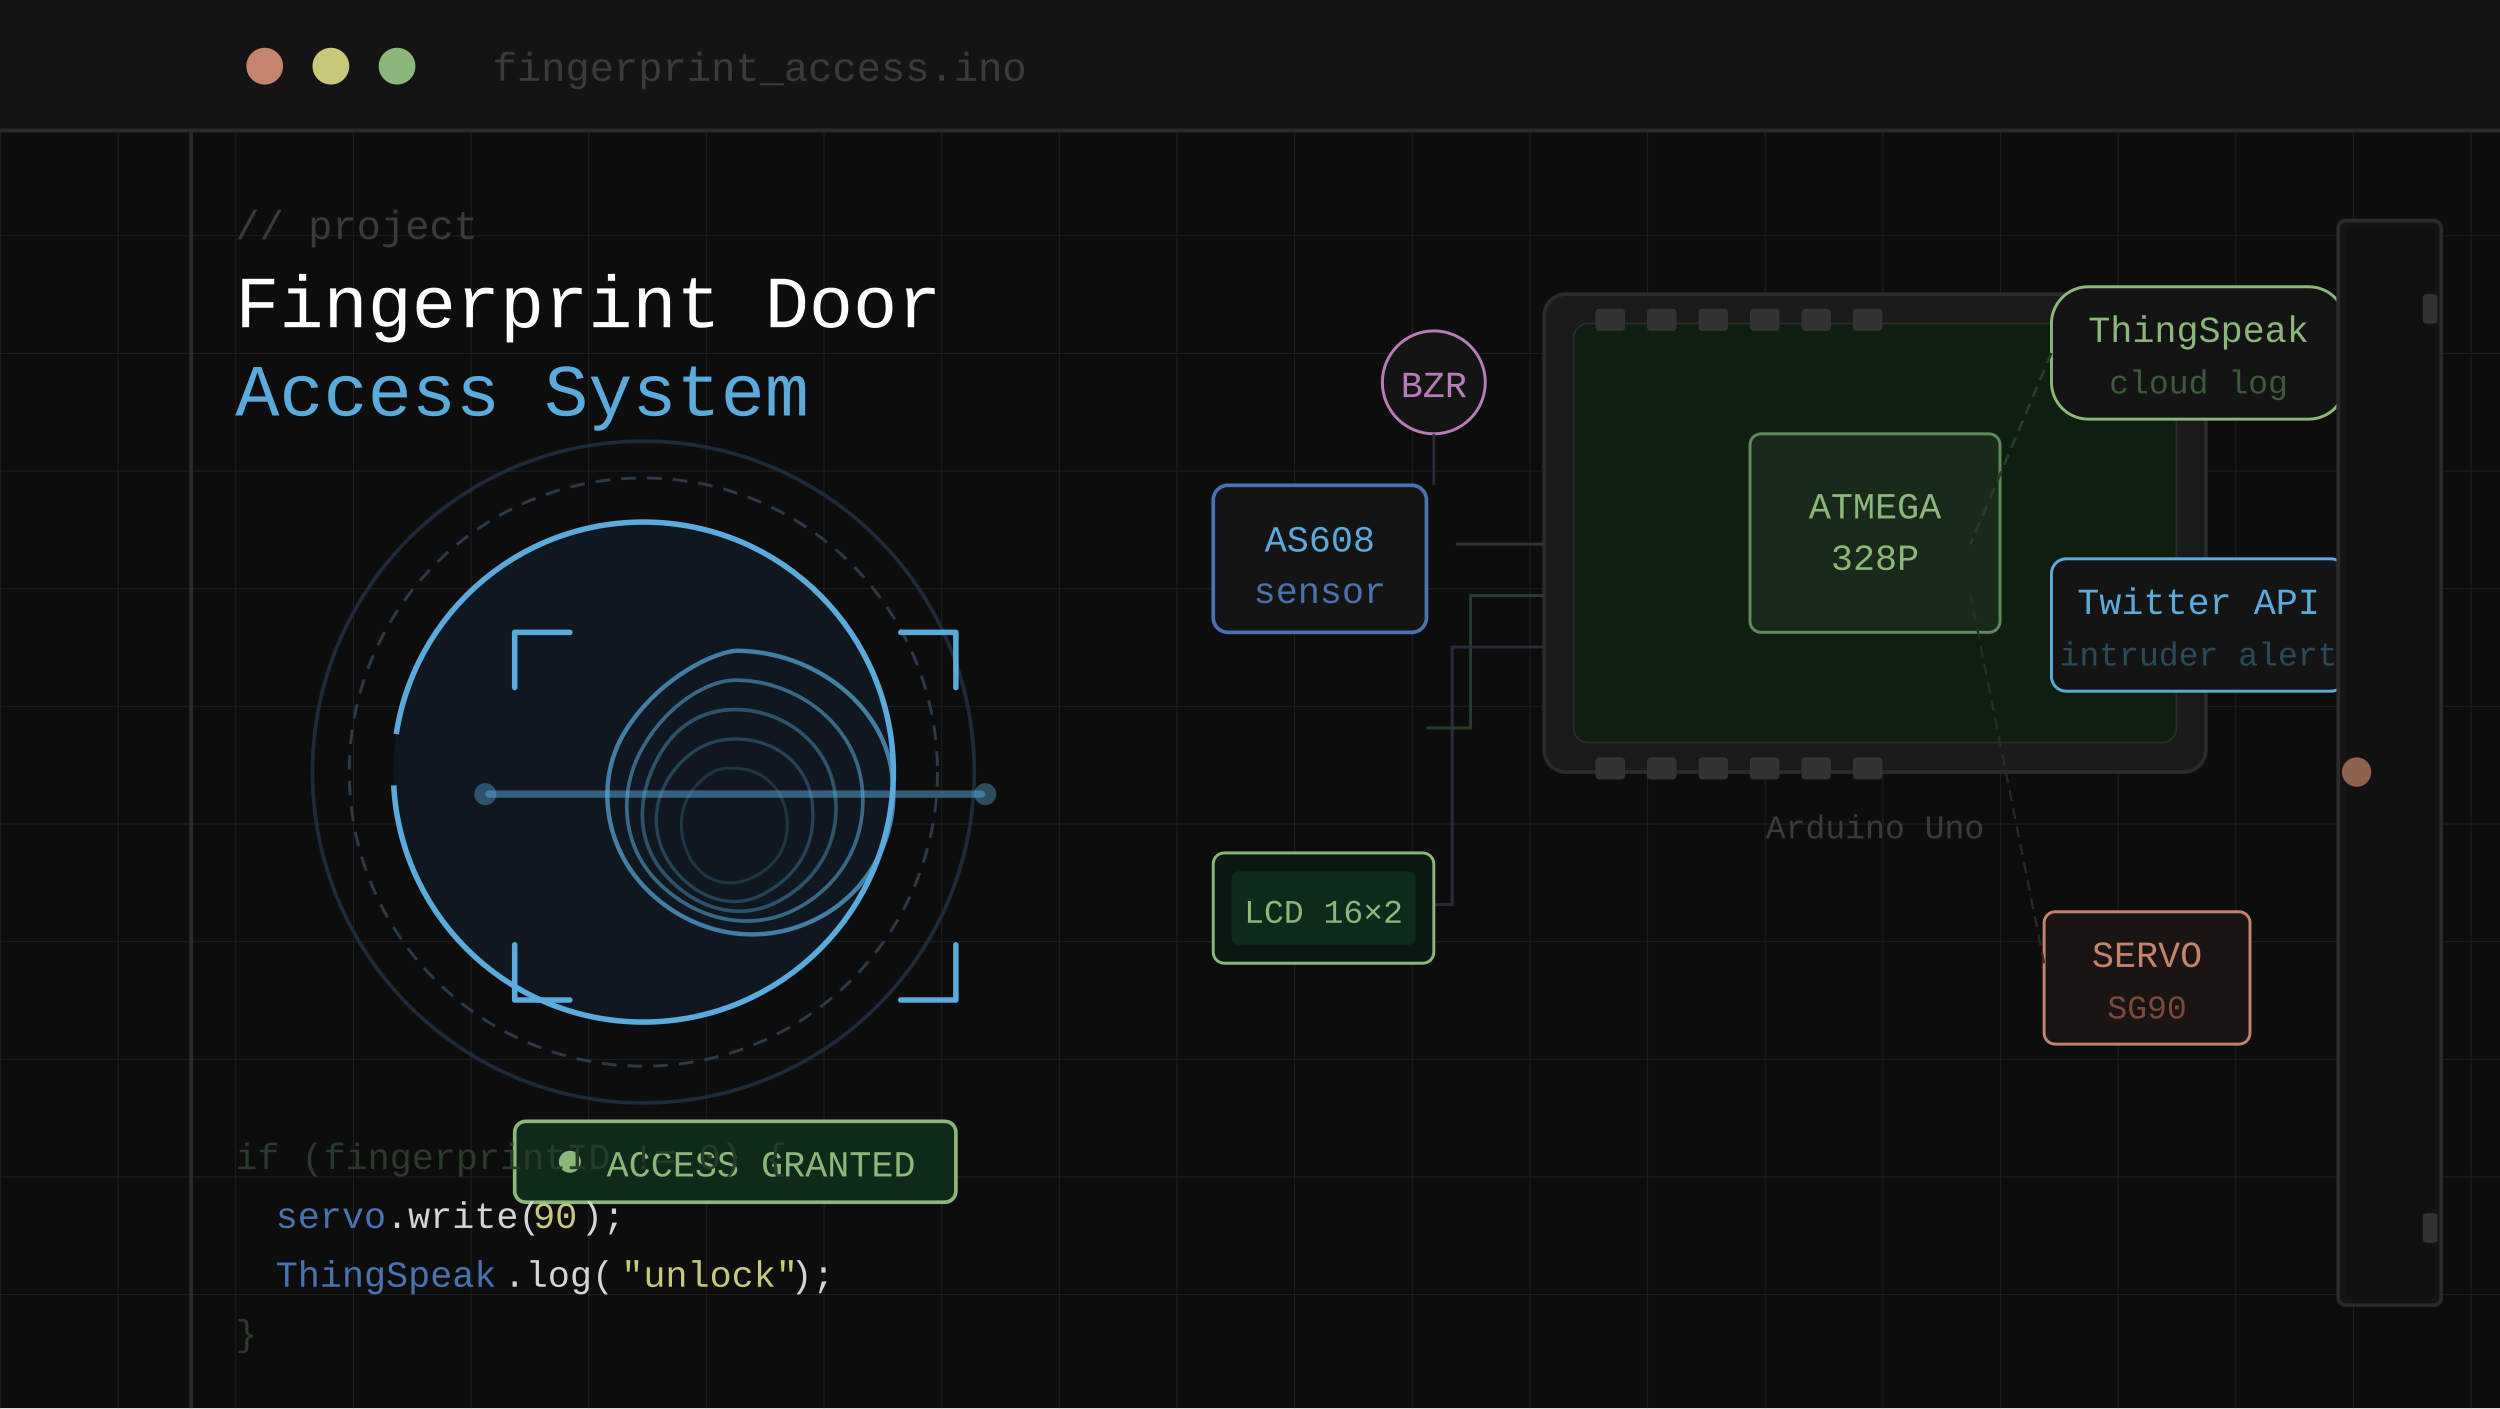
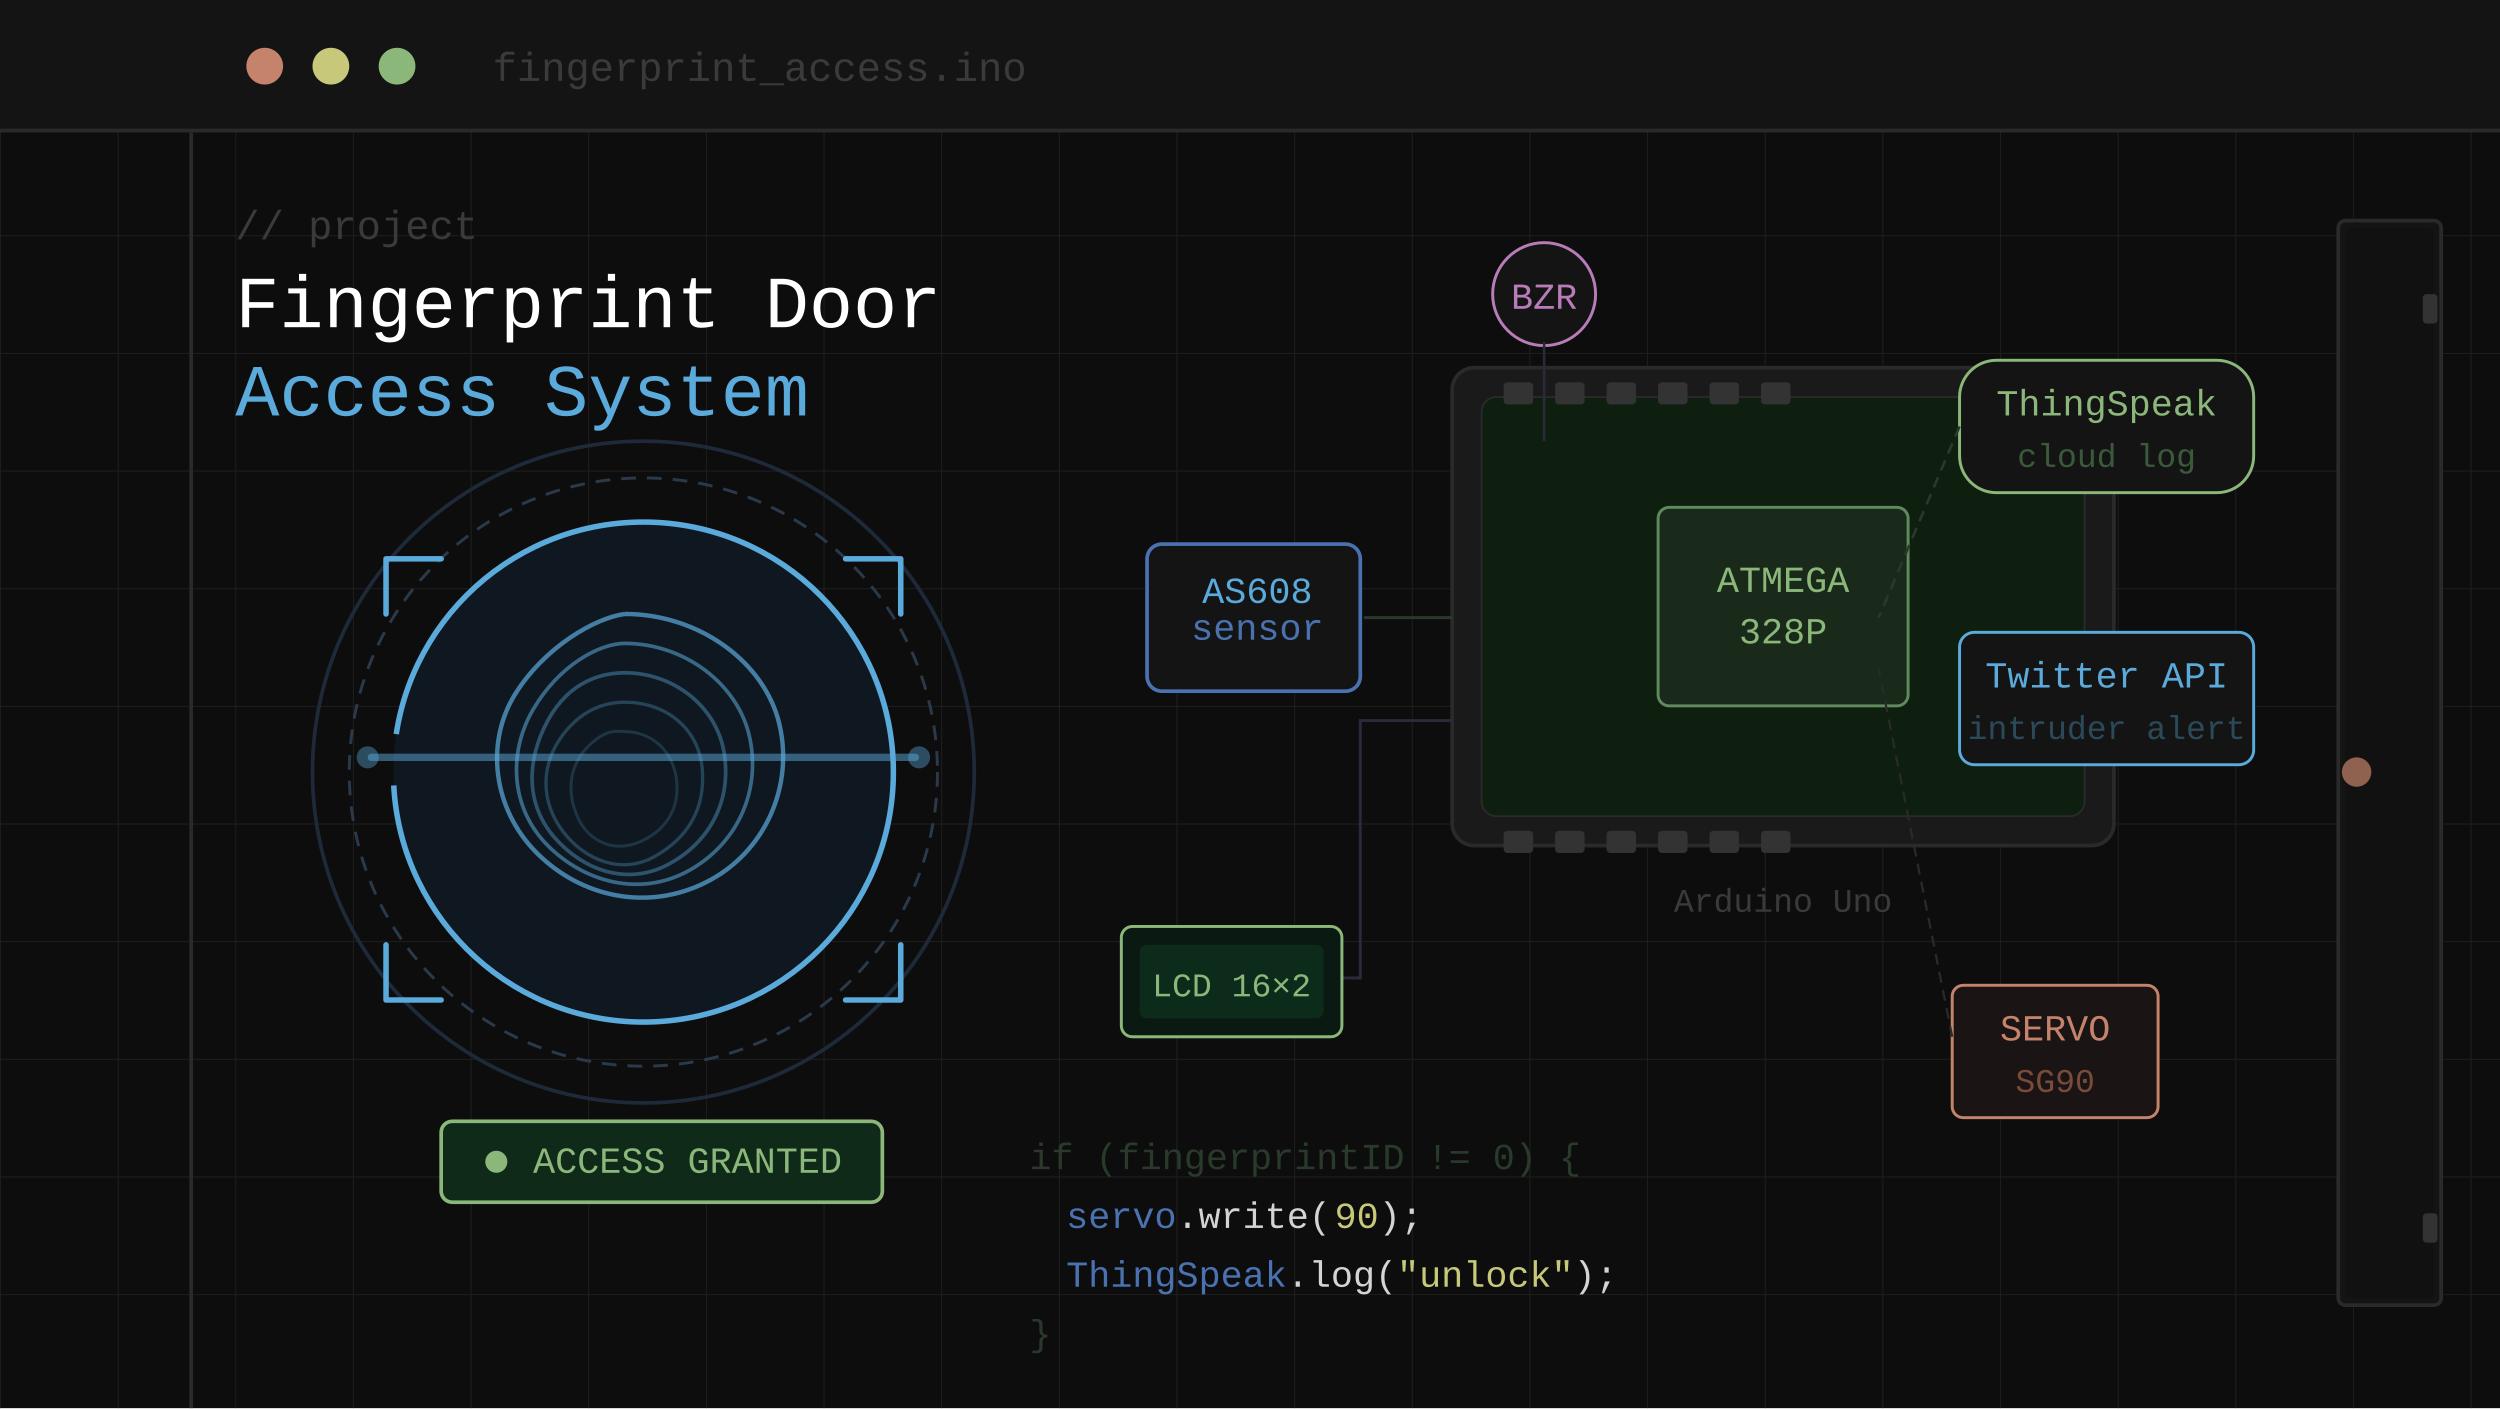
<svg xmlns="http://www.w3.org/2000/svg" width="100%" viewBox="0 0 680 383" role="img">
  <style>
    .mono { font-family: 'JetBrains Mono', 'Courier New', monospace; }
  </style>
  <rect width="680" height="383" fill="#0d0d0d" />
  <defs>
    <pattern id="grid" width="32" height="32" patternUnits="userSpaceOnUse">
      <path d="M 32 0 L 0 0 0 32" fill="none" stroke="#1e1e1e" stroke-width="0.5" />
    </pattern>
  </defs>
  <rect width="680" height="383" fill="url(#grid)" />
  <rect x="0" y="0" width="680" height="36" fill="#141414" />
  <rect x="0" y="35" width="680" height="1" fill="#2a2a2a" />
  <circle cx="72" cy="18" r="5" fill="#C4836A" />
  <circle cx="90" cy="18" r="5" fill="#C8C87A" />
  <circle cx="108" cy="18" r="5" fill="#8BB87A" />
  <text x="134" y="22" class="mono" font-size="11" fill="#3a3a3a">fingerprint_access.ino</text>
  <line x1="52" y1="36" x2="52" y2="383" stroke="#2a2a2a" stroke-width="1" />
  <text x="64" y="65" class="mono" font-size="11" fill="#3a3a3a">// project</text>
  <text x="64" y="89" class="mono" font-size="20" font-weight="500" fill="#ffffff">Fingerprint Door</text>
  <text x="64" y="113" class="mono" font-size="20" font-weight="500" fill="#5BAADC">Access System</text>
  <circle cx="175" cy="210" r="90" fill="none" stroke="#1e2a3a" stroke-width="1" />
  <circle cx="175" cy="210" r="80" fill="none" stroke="#2a3a4a" stroke-width="0.8" stroke-dasharray="4 3" />
  <circle cx="175" cy="210" r="68" fill="#0f1820" />
  <circle cx="175" cy="210" r="68" fill="none" stroke="#5BAADC" stroke-width="1.5" stroke-dasharray="210 14" />
-   <path d="M200 177 C220 177 238 190 242 207 C246 224 238 242 222 250 C206 258 188 254 176 242 C164 230 162 212 170 199 C178 186 192 178 200 177" fill="none" stroke="#5BAADC" stroke-width="1.2" opacity="0.7" />
-   <path d="M200 185 C216 185 231 196 234 211 C237 226 230 240 217 247 C204 254 189 250 179 240 C169 230 168 215 175 203 C182 191 193 185 200 185" fill="none" stroke="#5BAADC" stroke-width="1" opacity="0.55" />
-   <path d="M200 193 C213 193 225 202 227 215 C229 228 223 239 212 245 C201 251 189 247 181 238 C173 229 173 217 179 206 C185 195 194 193 200 193" fill="none" stroke="#5BAADC" stroke-width="1" opacity="0.4" />
-   <path d="M200 201 C211 201 220 208 221 219 C222 230 217 238 208 243 C199 248 189 244 183 236 C177 228 177 218 183 210 C189 202 196 201 200 201" fill="none" stroke="#5BAADC" stroke-width="0.9" opacity="0.3" />
-   <path d="M200 209 C207 209 213 214 214 222 C215 230 211 236 204 239 C197 242 190 239 187 232 C184 225 185 218 190 213 C195 208 198 209 200 209" fill="none" stroke="#5BAADC" stroke-width="0.8" opacity="0.2" />
-   <rect x="132" y="215" width="136" height="2" fill="#5BAADC" opacity="0.5" rx="1" />
-   <circle cx="132" cy="216" r="3" fill="#5BAADC" opacity="0.4" />
-   <circle cx="268" cy="216" r="3" fill="#5BAADC" opacity="0.4" />
-   <path d="M140 172 L140 187 M140 172 L155 172" fill="none" stroke="#5BAADC" stroke-width="1.5" stroke-linecap="round" />
-   <path d="M260 172 L260 187 M260 172 L245 172" fill="none" stroke="#5BAADC" stroke-width="1.5" stroke-linecap="round" />
-   <path d="M140 272 L140 257 M140 272 L155 272" fill="none" stroke="#5BAADC" stroke-width="1.5" stroke-linecap="round" />
-   <path d="M260 272 L260 257 M260 272 L245 272" fill="none" stroke="#5BAADC" stroke-width="1.5" stroke-linecap="round" />
-   <rect x="140" y="305" width="120" height="22" rx="3" fill="#0f2a18" stroke="#8BB87A" stroke-width="1" />
-   <circle cx="155" cy="316" r="3" fill="#8BB87A" />
-   <text x="165" y="320" class="mono" font-size="10" fill="#8BB87A">ACCESS GRANTED</text>
-   <rect x="420" y="80" width="180" height="130" rx="6" fill="#1a1a1a" stroke="#2a2a2a" stroke-width="1" />
-   <rect x="428" y="88" width="164" height="114" rx="4" fill="#0f1f0f" stroke="#2a2a2a" stroke-width="0.5" />
-   <rect x="476" y="118" width="68" height="54" rx="3" fill="#1a2a1a" stroke="#5E8A5E" stroke-width="0.8" />
-   <text x="510" y="141" class="mono" font-size="10" fill="#8BB87A" text-anchor="middle">ATMEGA</text>
-   <text x="510" y="155" class="mono" font-size="10" fill="#8BB87A" text-anchor="middle">328P</text>
-   <rect x="434" y="84" width="8" height="6" rx="1" fill="#333" />
-   <rect x="448" y="84" width="8" height="6" rx="1" fill="#333" />
-   <rect x="462" y="84" width="8" height="6" rx="1" fill="#333" />
-   <rect x="476" y="84" width="8" height="6" rx="1" fill="#333" />
-   <rect x="490" y="84" width="8" height="6" rx="1" fill="#333" />
-   <rect x="504" y="84" width="8" height="6" rx="1" fill="#333" />
-   <rect x="434" y="206" width="8" height="6" rx="1" fill="#333" />
-   <rect x="448" y="206" width="8" height="6" rx="1" fill="#333" />
-   <rect x="462" y="206" width="8" height="6" rx="1" fill="#333" />
-   <rect x="476" y="206" width="8" height="6" rx="1" fill="#333" />
-   <rect x="490" y="206" width="8" height="6" rx="1" fill="#333" />
-   <rect x="504" y="206" width="8" height="6" rx="1" fill="#333" />
-   <text x="510" y="228" class="mono" font-size="9" fill="#3a3a3a" text-anchor="middle">Arduino Uno</text>
-   <polyline points="420,148 396,148" fill="none" stroke="#2a3a2a" stroke-width="0.8" />
-   <polyline points="420,162 400,162 400,198 388,198" fill="none" stroke="#2a3a2a" stroke-width="0.8" />
-   <polyline points="420,176 395,176 395,246 388,246" fill="none" stroke="#2a2a3a" stroke-width="0.8" />
-   <rect x="330" y="132" width="58" height="40" rx="4" fill="#141414" stroke="#4A72B0" stroke-width="1" />
-   <text x="359" y="150" class="mono" font-size="10" fill="#5BAADC" text-anchor="middle">AS608</text>
-   <text x="359" y="164" class="mono" font-size="10" fill="#4A72B0" text-anchor="middle">sensor</text>
-   <rect x="330" y="232" width="60" height="30" rx="3" fill="#0a1a12" stroke="#8BB87A" stroke-width="0.8" />
-   <rect x="335" y="237" width="50" height="20" rx="2" fill="#0d2b1a" />
-   <text x="360" y="251" class="mono" font-size="9" fill="#8BB87A" text-anchor="middle">LCD 16×2</text>
-   <rect x="556" y="248" width="56" height="36" rx="3" fill="#1a1414" stroke="#C4836A" stroke-width="0.8" />
-   <text x="584" y="263" class="mono" font-size="10" fill="#C4836A" text-anchor="middle">SERVO</text>
-   <text x="584" y="277" class="mono" font-size="9" fill="#7a4a3a" text-anchor="middle">SG90</text>
-   <line x1="556" y1="262" x2="536" y2="162" stroke="#2a2a2a" stroke-width="0.6" stroke-dasharray="3 2" />
-   <rect x="558" y="78" width="80" height="36" rx="10" fill="#141414" stroke="#8BB87A" stroke-width="0.8" />
-   <text x="598" y="93" class="mono" font-size="10" fill="#8BB87A" text-anchor="middle">ThingSpeak</text>
-   <text x="598" y="107" class="mono" font-size="9" fill="#3a5a3a" text-anchor="middle">cloud log</text>
-   <line x1="558" y1="96" x2="536" y2="148" stroke="#2a3a2a" stroke-width="0.7" stroke-dasharray="3 2" />
-   <rect x="558" y="152" width="80" height="36" rx="4" fill="#141414" stroke="#5BAADC" stroke-width="0.8" />
-   <text x="598" y="167" class="mono" font-size="10" fill="#5BAADC" text-anchor="middle">Twitter API</text>
-   <text x="598" y="181" class="mono" font-size="9" fill="#2a4a5a" text-anchor="middle">intruder alert</text>
-   <circle cx="390" cy="104" r="14" fill="#141414" stroke="#B87DB8" stroke-width="0.8" />
-   <text x="390" y="108" class="mono" font-size="10" fill="#B87DB8" text-anchor="middle">BZR</text>
-   <line x1="390" y1="118" x2="390" y2="132" stroke="#2a2a3a" stroke-width="0.7" />
+   <path d="M170 167 C190 167 208 180 212 197 C216 214 208 232 192 240 C176 248 158 244 146 232 C134 220 132 202 140 189 C148 176 162 168 170 167" fill="none" stroke="#5BAADC" stroke-width="1.2" opacity="0.7" />
+   <path d="M170 175 C186 175 201 186 204 201 C207 216 200 230 187 237 C174 244 159 240 149 230 C139 220 138 205 145 193 C152 181 163 175 170 175" fill="none" stroke="#5BAADC" stroke-width="1" opacity="0.55" />
+   <path d="M170 183 C183 183 195 192 197 205 C199 218 193 229 182 235 C171 241 159 237 151 228 C143 219 143 207 149 196 C155 185 164 183 170 183" fill="none" stroke="#5BAADC" stroke-width="1" opacity="0.4" />
+   <path d="M170 191 C181 191 190 198 191 209 C192 220 187 228 178 233 C169 238 159 234 153 226 C147 218 147 208 153 200 C159 192 166 191 170 191" fill="none" stroke="#5BAADC" stroke-width="0.9" opacity="0.3" />
+   <path d="M170 199 C177 199 183 204 184 212 C185 220 181 226 174 229 C167 232 160 229 157 222 C154 215 155 208 160 203 C165 198 168 199 170 199" fill="none" stroke="#5BAADC" stroke-width="0.8" opacity="0.2" />
+   <rect x="100" y="205" width="150" height="2" fill="#5BAADC" opacity="0.5" rx="1" />
+   <circle cx="100" cy="206" r="3" fill="#5BAADC" opacity="0.4" />
+   <circle cx="250" cy="206" r="3" fill="#5BAADC" opacity="0.4" />
+   <path d="M105 152 L105 167 M105 152 L120 152" fill="none" stroke="#5BAADC" stroke-width="1.5" stroke-linecap="round" />
+   <path d="M245 152 L245 167 M245 152 L230 152" fill="none" stroke="#5BAADC" stroke-width="1.5" stroke-linecap="round" />
+   <path d="M105 272 L105 257 M105 272 L120 272" fill="none" stroke="#5BAADC" stroke-width="1.5" stroke-linecap="round" />
+   <path d="M245 272 L245 257 M245 272 L230 272" fill="none" stroke="#5BAADC" stroke-width="1.5" stroke-linecap="round" />
+   <rect x="120" y="305" width="120" height="22" rx="3" fill="#0f2a18" stroke="#8BB87A" stroke-width="1" />
+   <circle cx="135" cy="316" r="3" fill="#8BB87A" />
+   <text x="145" y="319" class="mono" font-size="10" fill="#8BB87A">ACCESS GRANTED</text>
+   <rect x="395" y="100" width="180" height="130" rx="6" fill="#1a1a1a" stroke="#2a2a2a" stroke-width="1" />
+   <rect x="403" y="108" width="164" height="114" rx="4" fill="#0f1f0f" stroke="#2a2a2a" stroke-width="0.5" />
+   <rect x="451" y="138" width="68" height="54" rx="3" fill="#1a2a1a" stroke="#5E8A5E" stroke-width="0.8" />
+   <text x="485" y="161" class="mono" font-size="10" fill="#8BB87A" text-anchor="middle">ATMEGA</text>
+   <text x="485" y="175" class="mono" font-size="10" fill="#8BB87A" text-anchor="middle">328P</text>
+   <rect x="409" y="104" width="8" height="6" rx="1" fill="#333" />
+   <rect x="423" y="104" width="8" height="6" rx="1" fill="#333" />
+   <rect x="437" y="104" width="8" height="6" rx="1" fill="#333" />
+   <rect x="451" y="104" width="8" height="6" rx="1" fill="#333" />
+   <rect x="465" y="104" width="8" height="6" rx="1" fill="#333" />
+   <rect x="479" y="104" width="8" height="6" rx="1" fill="#333" />
+   <rect x="409" y="226" width="8" height="6" rx="1" fill="#333" />
+   <rect x="423" y="226" width="8" height="6" rx="1" fill="#333" />
+   <rect x="437" y="226" width="8" height="6" rx="1" fill="#333" />
+   <rect x="451" y="226" width="8" height="6" rx="1" fill="#333" />
+   <rect x="465" y="226" width="8" height="6" rx="1" fill="#333" />
+   <rect x="479" y="226" width="8" height="6" rx="1" fill="#333" />
+   <text x="485" y="248" class="mono" font-size="9" fill="#3a3a3a" text-anchor="middle">Arduino Uno</text>
+   <polyline points="395,168 371,168" fill="none" stroke="#2a3a2a" stroke-width="0.8" />
+   <polyline points="395,196 370,196 370,266 363,266" fill="none" stroke="#2a2a3a" stroke-width="0.8" />
+   <rect x="312" y="148" width="58" height="40" rx="4" fill="#141414" stroke="#4A72B0" stroke-width="1" />
+   <text x="342" y="164" class="mono" font-size="10" fill="#5BAADC" text-anchor="middle">AS608</text>
+   <text x="342" y="174" class="mono" font-size="10" fill="#4A72B0" text-anchor="middle">sensor</text>
+   <rect x="305" y="252" width="60" height="30" rx="3" fill="#0a1a12" stroke="#8BB87A" stroke-width="0.8" />
+   <rect x="310" y="257" width="50" height="20" rx="2" fill="#0d2b1a" />
+   <text x="335" y="271" class="mono" font-size="9" fill="#8BB87A" text-anchor="middle">LCD 16×2</text>
+   <rect x="531" y="268" width="56" height="36" rx="3" fill="#1a1414" stroke="#C4836A" stroke-width="0.8" />
+   <text x="559" y="283" class="mono" font-size="10" fill="#C4836A" text-anchor="middle">SERVO</text>
+   <text x="559" y="297" class="mono" font-size="9" fill="#7a4a3a" text-anchor="middle">SG90</text>
+   <line x1="531" y1="282" x2="511" y2="182" stroke="#2a2a2a" stroke-width="0.6" stroke-dasharray="3 2" />
+   <rect x="533" y="98" width="80" height="36" rx="10" fill="#141414" stroke="#8BB87A" stroke-width="0.8" />
+   <text x="573" y="113" class="mono" font-size="10" fill="#8BB87A" text-anchor="middle">ThingSpeak</text>
+   <text x="573" y="127" class="mono" font-size="9" fill="#3a5a3a" text-anchor="middle">cloud log</text>
+   <line x1="533" y1="116" x2="511" y2="168" stroke="#2a3a2a" stroke-width="0.7" stroke-dasharray="3 2" />
+   <rect x="533" y="172" width="80" height="36" rx="4" fill="#141414" stroke="#5BAADC" stroke-width="0.8" />
+   <text x="573" y="187" class="mono" font-size="10" fill="#5BAADC" text-anchor="middle">Twitter API</text>
+   <text x="573" y="201" class="mono" font-size="9" fill="#2a4a5a" text-anchor="middle">intruder alert</text>
+   <circle cx="420" cy="80" r="14" fill="#141414" stroke="#B87DB8" stroke-width="0.8" />
+   <text x="420" y="84" class="mono" font-size="10" fill="#B87DB8" text-anchor="middle">BZR</text>
+   <line x1="420" y1="93" x2="420" y2="120" stroke="#2a2a3a" stroke-width="0.7" />
  <rect x="636" y="60" width="28" height="295" rx="2" fill="#141414" stroke="#2a2a2a" stroke-width="1" />
  <rect x="638" y="62" width="24" height="291" rx="1" fill="#111" />
  <circle cx="641" cy="210" r="4" fill="#C4836A" opacity="0.7" />
  <rect x="659" y="80" width="4" height="8" rx="1" fill="#333" />
  <rect x="659" y="330" width="4" height="8" rx="1" fill="#333" />
-   <text x="64" y="318" class="mono" font-size="10" fill="#2a3a2a">if (fingerprintID != 0) {</text>
-   <text x="75" y="334" class="mono" font-size="10" fill="#4A72B0">  servo</text>
-   <text x="105" y="334" class="mono" font-size="10" fill="#d4d4d4">.write(</text>
-   <text x="145" y="334" class="mono" font-size="10" fill="#C8C87A">90</text>
-   <text x="158" y="334" class="mono" font-size="10" fill="#d4d4d4">);</text>
-   <text x="75" y="350" class="mono" font-size="10" fill="#4A72B0">  ThingSpeak</text>
-   <text x="137" y="350" class="mono" font-size="10" fill="#d4d4d4">.log(</text>
-   <text x="169" y="350" class="mono" font-size="10" fill="#C8C87A">"unlock"</text>
-   <text x="215" y="350" class="mono" font-size="10" fill="#d4d4d4">);</text>
-   <text x="64" y="366" class="mono" font-size="10" fill="#2a3a2a">}</text>
+   <text x="280" y="318" class="mono" font-size="10" fill="#2a3a2a">if (fingerprintID != 0) {</text>
+   <text x="290" y="334" class="mono" font-size="10" fill="#4A72B0">  servo</text>
+   <text x="320" y="334" class="mono" font-size="10" fill="#d4d4d4">.write(</text>
+   <text x="363" y="334" class="mono" font-size="10" fill="#C8C87A">90</text>
+   <text x="375" y="334" class="mono" font-size="10" fill="#d4d4d4">);</text>
+   <text x="290" y="350" class="mono" font-size="10" fill="#4A72B0">  ThingSpeak</text>
+   <text x="350" y="350" class="mono" font-size="10" fill="#d4d4d4">.log(</text>
+   <text x="380" y="350" class="mono" font-size="10" fill="#C8C87A">"unlock"</text>
+   <text x="428" y="350" class="mono" font-size="10" fill="#d4d4d4">);</text>
+   <text x="280" y="366" class="mono" font-size="10" fill="#2a3a2a">}</text>
</svg>
